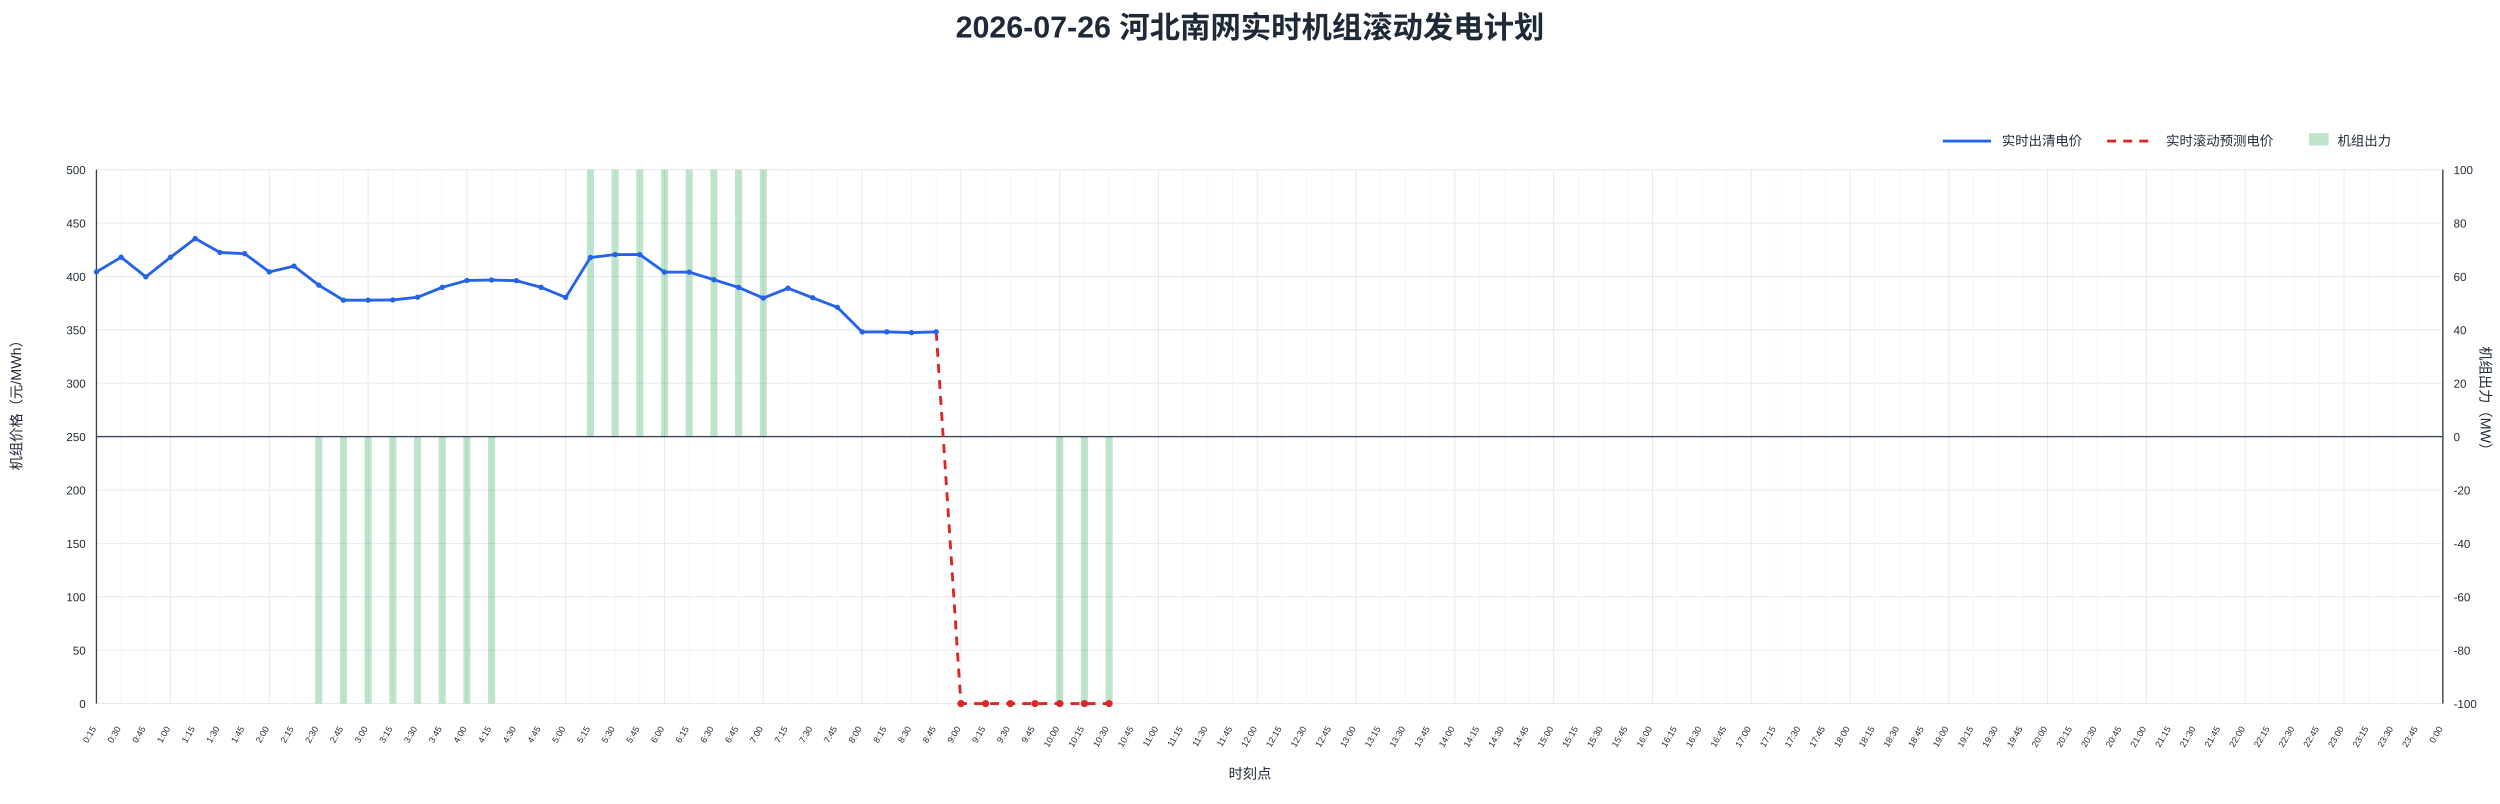
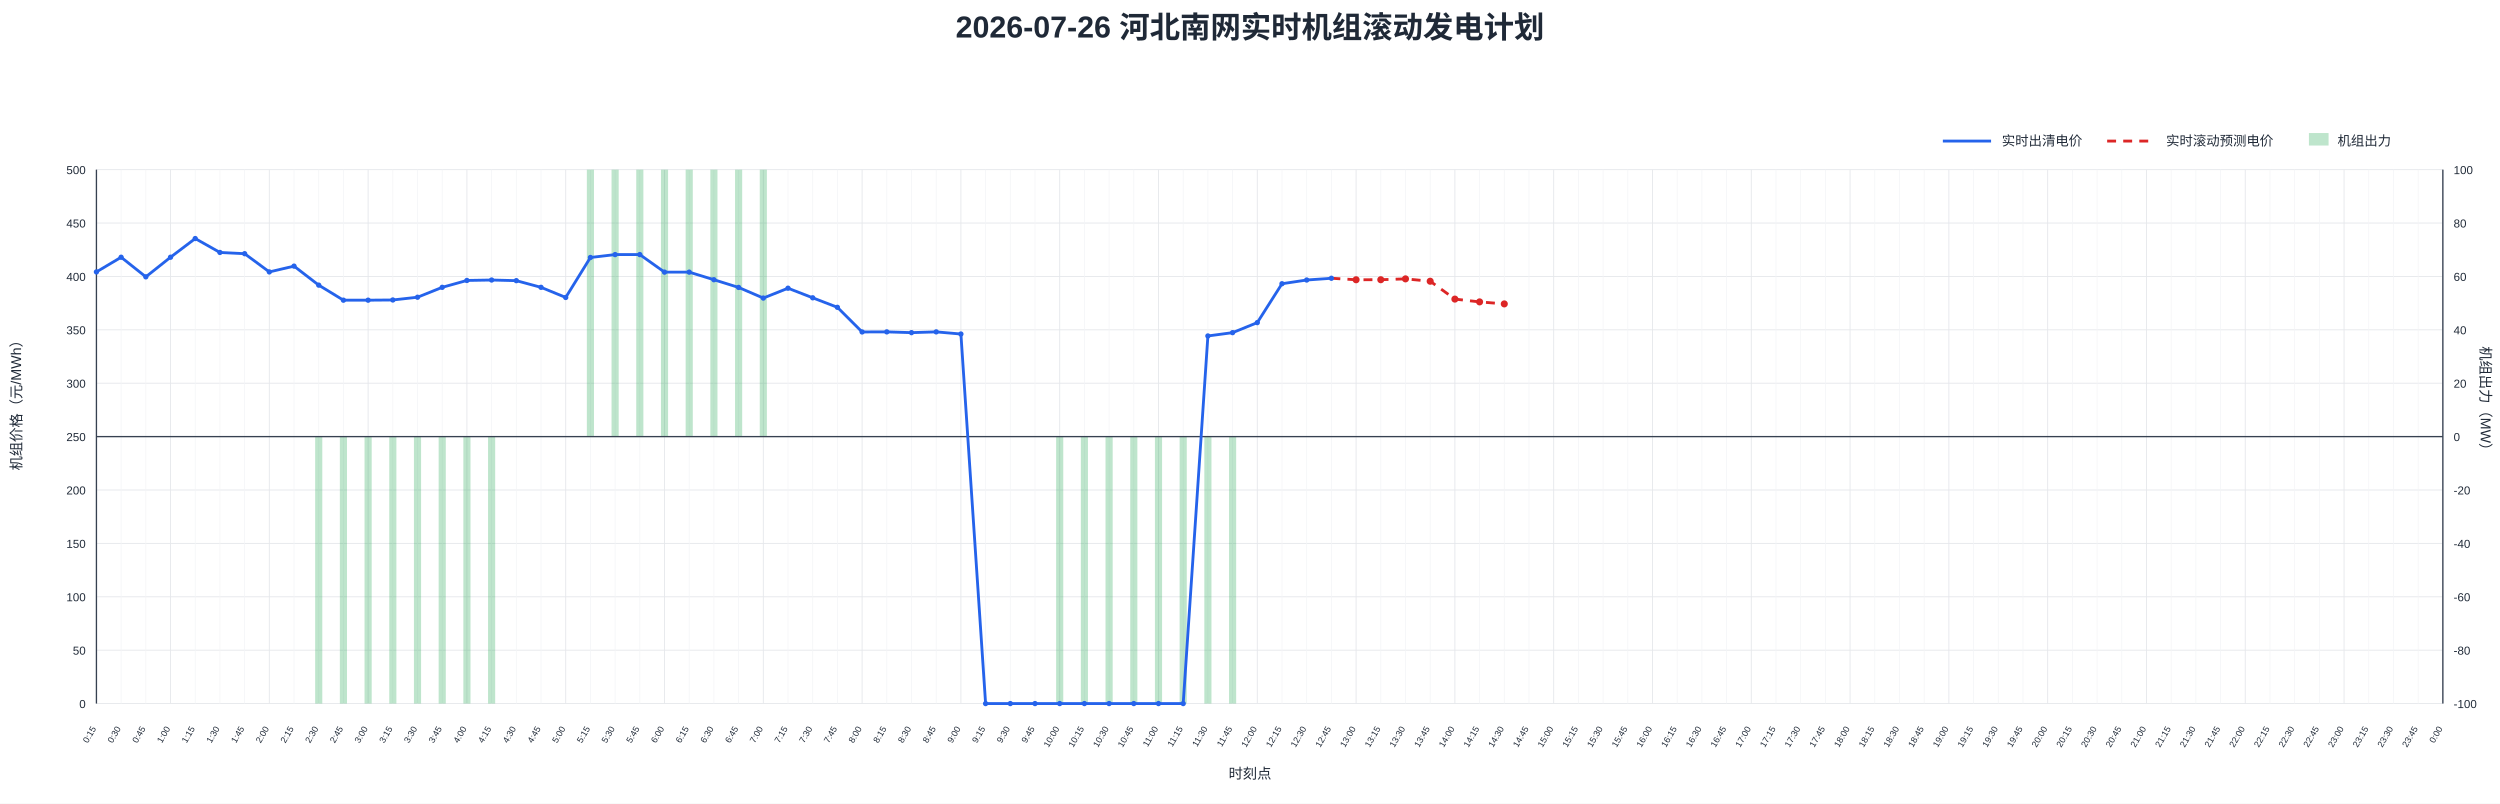
<svg xmlns="http://www.w3.org/2000/svg" width="2800" height="900" viewBox="0 0 2800 900" data-plot-left="108" data-plot-right="2736" data-plot-top="190" data-plot-bottom="788">
  <style>
text{font-family:'Microsoft YaHei','SimHei',Arial,sans-serif;fill:#1f2937}
.axis{stroke:#374151;stroke-width:1.5}
.grid{stroke:#e5e7eb;stroke-width:1}
.minor{stroke:#f3f4f6;stroke-width:0.8}
.actual{fill:none;stroke:#2563eb;stroke-width:3.2}
.forecast{fill:none;stroke:#dc2626;stroke-width:3.2;stroke-dasharray:10 8}
.bar{fill:#16a34a;fill-opacity:0.28}
.hover-zone{fill:#ffffff;fill-opacity:0;cursor:crosshair}
.hover-line{stroke:#111827;stroke-width:1.4;stroke-dasharray:6 5;opacity:0}
.tooltip{opacity:0;pointer-events:none}
.tooltip-bg{fill:#111827;fill-opacity:.72;stroke:#ffffff;stroke-width:1.2}
.tooltip text{fill:#ffffff;font-size:15px}
</style>
  <rect width="100%" height="100%" fill="#ffffff" />
  <text x="1400.0" y="42" text-anchor="middle" font-size="34" font-weight="700">2026-07-26 河北南网实时机组滚动发电计划</text>
  <text x="2748" y="793.00" text-anchor="start" font-size="13" fill="#166534">-100</text>
  <text x="2748" y="733.20" text-anchor="start" font-size="13" fill="#166534">-80</text>
  <text x="2748" y="673.40" text-anchor="start" font-size="13" fill="#166534">-60</text>
  <text x="2748" y="613.60" text-anchor="start" font-size="13" fill="#166534">-40</text>
  <text x="2748" y="553.80" text-anchor="start" font-size="13" fill="#166534">-20</text>
  <text x="2748" y="494.00" text-anchor="start" font-size="13" fill="#166534">0</text>
  <text x="2748" y="434.20" text-anchor="start" font-size="13" fill="#166534">20</text>
  <text x="2748" y="374.40" text-anchor="start" font-size="13" fill="#166534">40</text>
  <text x="2748" y="314.60" text-anchor="start" font-size="13" fill="#166534">60</text>
  <text x="2748" y="254.80" text-anchor="start" font-size="13" fill="#166534">80</text>
  <text x="2748" y="195.00" text-anchor="start" font-size="13" fill="#166534">100</text>
  <line class="grid" x1="108" y1="788.00" x2="2736" y2="788.00" />
  <text x="96" y="793.00" text-anchor="end" font-size="13">0</text>
  <line class="grid" x1="108" y1="728.20" x2="2736" y2="728.20" />
  <text x="96" y="733.20" text-anchor="end" font-size="13">50</text>
  <line class="grid" x1="108" y1="668.40" x2="2736" y2="668.40" />
  <text x="96" y="673.40" text-anchor="end" font-size="13">100</text>
  <line class="grid" x1="108" y1="608.60" x2="2736" y2="608.60" />
  <text x="96" y="613.60" text-anchor="end" font-size="13">150</text>
  <line class="grid" x1="108" y1="548.80" x2="2736" y2="548.80" />
  <text x="96" y="553.80" text-anchor="end" font-size="13">200</text>
  <line class="grid" x1="108" y1="489.00" x2="2736" y2="489.00" />
  <text x="96" y="494.00" text-anchor="end" font-size="13">250</text>
  <line class="grid" x1="108" y1="429.20" x2="2736" y2="429.20" />
  <text x="96" y="434.20" text-anchor="end" font-size="13">300</text>
  <line class="grid" x1="108" y1="369.40" x2="2736" y2="369.40" />
  <text x="96" y="374.40" text-anchor="end" font-size="13">350</text>
  <line class="grid" x1="108" y1="309.60" x2="2736" y2="309.60" />
  <text x="96" y="314.60" text-anchor="end" font-size="13">400</text>
  <line class="grid" x1="108" y1="249.80" x2="2736" y2="249.80" />
  <text x="96" y="254.80" text-anchor="end" font-size="13">450</text>
  <line class="grid" x1="108" y1="190.00" x2="2736" y2="190.00" />
  <text x="96" y="195.00" text-anchor="end" font-size="13">500</text>
  <line class="grid minor" x1="108.00" y1="190" x2="108.00" y2="788" />
  <text x="108.00" y="816" text-anchor="end" font-size="10" transform="rotate(-60 108.00 816)">0:15</text>
  <line class="grid minor" x1="135.66" y1="190" x2="135.66" y2="788" />
  <text x="135.66" y="816" text-anchor="end" font-size="10" transform="rotate(-60 135.66 816)">0:30</text>
  <line class="grid minor" x1="163.33" y1="190" x2="163.33" y2="788" />
  <text x="163.33" y="816" text-anchor="end" font-size="10" transform="rotate(-60 163.33 816)">0:45</text>
  <line class="grid" x1="190.99" y1="190" x2="190.99" y2="788" />
  <text x="190.99" y="816" text-anchor="end" font-size="10" transform="rotate(-60 190.99 816)">1:00</text>
  <line class="grid minor" x1="218.65" y1="190" x2="218.65" y2="788" />
  <text x="218.65" y="816" text-anchor="end" font-size="10" transform="rotate(-60 218.65 816)">1:15</text>
  <line class="grid minor" x1="246.32" y1="190" x2="246.32" y2="788" />
  <text x="246.32" y="816" text-anchor="end" font-size="10" transform="rotate(-60 246.32 816)">1:30</text>
  <line class="grid minor" x1="273.98" y1="190" x2="273.98" y2="788" />
  <text x="273.98" y="816" text-anchor="end" font-size="10" transform="rotate(-60 273.98 816)">1:45</text>
  <line class="grid" x1="301.64" y1="190" x2="301.64" y2="788" />
  <text x="301.64" y="816" text-anchor="end" font-size="10" transform="rotate(-60 301.64 816)">2:00</text>
  <line class="grid minor" x1="329.31" y1="190" x2="329.31" y2="788" />
  <text x="329.31" y="816" text-anchor="end" font-size="10" transform="rotate(-60 329.31 816)">2:15</text>
  <line class="grid minor" x1="356.97" y1="190" x2="356.97" y2="788" />
  <text x="356.97" y="816" text-anchor="end" font-size="10" transform="rotate(-60 356.97 816)">2:30</text>
  <line class="grid minor" x1="384.63" y1="190" x2="384.63" y2="788" />
  <text x="384.63" y="816" text-anchor="end" font-size="10" transform="rotate(-60 384.63 816)">2:45</text>
  <line class="grid" x1="412.29" y1="190" x2="412.29" y2="788" />
  <text x="412.29" y="816" text-anchor="end" font-size="10" transform="rotate(-60 412.29 816)">3:00</text>
  <line class="grid minor" x1="439.96" y1="190" x2="439.96" y2="788" />
  <text x="439.96" y="816" text-anchor="end" font-size="10" transform="rotate(-60 439.96 816)">3:15</text>
  <line class="grid minor" x1="467.62" y1="190" x2="467.62" y2="788" />
  <text x="467.62" y="816" text-anchor="end" font-size="10" transform="rotate(-60 467.62 816)">3:30</text>
  <line class="grid minor" x1="495.28" y1="190" x2="495.28" y2="788" />
  <text x="495.28" y="816" text-anchor="end" font-size="10" transform="rotate(-60 495.28 816)">3:45</text>
  <line class="grid" x1="522.95" y1="190" x2="522.95" y2="788" />
  <text x="522.95" y="816" text-anchor="end" font-size="10" transform="rotate(-60 522.95 816)">4:00</text>
  <line class="grid minor" x1="550.61" y1="190" x2="550.61" y2="788" />
  <text x="550.61" y="816" text-anchor="end" font-size="10" transform="rotate(-60 550.61 816)">4:15</text>
  <line class="grid minor" x1="578.27" y1="190" x2="578.27" y2="788" />
  <text x="578.27" y="816" text-anchor="end" font-size="10" transform="rotate(-60 578.27 816)">4:30</text>
  <line class="grid minor" x1="605.94" y1="190" x2="605.94" y2="788" />
  <text x="605.94" y="816" text-anchor="end" font-size="10" transform="rotate(-60 605.94 816)">4:45</text>
  <line class="grid" x1="633.60" y1="190" x2="633.60" y2="788" />
  <text x="633.60" y="816" text-anchor="end" font-size="10" transform="rotate(-60 633.60 816)">5:00</text>
  <line class="grid minor" x1="661.26" y1="190" x2="661.26" y2="788" />
  <text x="661.26" y="816" text-anchor="end" font-size="10" transform="rotate(-60 661.26 816)">5:15</text>
  <line class="grid minor" x1="688.93" y1="190" x2="688.93" y2="788" />
  <text x="688.93" y="816" text-anchor="end" font-size="10" transform="rotate(-60 688.93 816)">5:30</text>
  <line class="grid minor" x1="716.59" y1="190" x2="716.59" y2="788" />
  <text x="716.59" y="816" text-anchor="end" font-size="10" transform="rotate(-60 716.59 816)">5:45</text>
  <line class="grid" x1="744.25" y1="190" x2="744.25" y2="788" />
  <text x="744.25" y="816" text-anchor="end" font-size="10" transform="rotate(-60 744.25 816)">6:00</text>
  <line class="grid minor" x1="771.92" y1="190" x2="771.92" y2="788" />
  <text x="771.92" y="816" text-anchor="end" font-size="10" transform="rotate(-60 771.92 816)">6:15</text>
  <line class="grid minor" x1="799.58" y1="190" x2="799.58" y2="788" />
  <text x="799.58" y="816" text-anchor="end" font-size="10" transform="rotate(-60 799.58 816)">6:30</text>
  <line class="grid minor" x1="827.24" y1="190" x2="827.24" y2="788" />
  <text x="827.24" y="816" text-anchor="end" font-size="10" transform="rotate(-60 827.24 816)">6:45</text>
  <line class="grid" x1="854.91" y1="190" x2="854.91" y2="788" />
  <text x="854.91" y="816" text-anchor="end" font-size="10" transform="rotate(-60 854.91 816)">7:00</text>
  <line class="grid minor" x1="882.57" y1="190" x2="882.57" y2="788" />
  <text x="882.57" y="816" text-anchor="end" font-size="10" transform="rotate(-60 882.57 816)">7:15</text>
  <line class="grid minor" x1="910.23" y1="190" x2="910.23" y2="788" />
  <text x="910.23" y="816" text-anchor="end" font-size="10" transform="rotate(-60 910.23 816)">7:30</text>
  <line class="grid minor" x1="937.89" y1="190" x2="937.89" y2="788" />
  <text x="937.89" y="816" text-anchor="end" font-size="10" transform="rotate(-60 937.89 816)">7:45</text>
  <line class="grid" x1="965.56" y1="190" x2="965.56" y2="788" />
  <text x="965.56" y="816" text-anchor="end" font-size="10" transform="rotate(-60 965.56 816)">8:00</text>
  <line class="grid minor" x1="993.22" y1="190" x2="993.22" y2="788" />
  <text x="993.22" y="816" text-anchor="end" font-size="10" transform="rotate(-60 993.22 816)">8:15</text>
  <line class="grid minor" x1="1020.88" y1="190" x2="1020.88" y2="788" />
  <text x="1020.88" y="816" text-anchor="end" font-size="10" transform="rotate(-60 1020.88 816)">8:30</text>
  <line class="grid minor" x1="1048.55" y1="190" x2="1048.55" y2="788" />
  <text x="1048.55" y="816" text-anchor="end" font-size="10" transform="rotate(-60 1048.55 816)">8:45</text>
  <line class="grid" x1="1076.21" y1="190" x2="1076.21" y2="788" />
  <text x="1076.21" y="816" text-anchor="end" font-size="10" transform="rotate(-60 1076.21 816)">9:00</text>
  <line class="grid minor" x1="1103.87" y1="190" x2="1103.87" y2="788" />
  <text x="1103.87" y="816" text-anchor="end" font-size="10" transform="rotate(-60 1103.87 816)">9:15</text>
  <line class="grid minor" x1="1131.54" y1="190" x2="1131.54" y2="788" />
  <text x="1131.54" y="816" text-anchor="end" font-size="10" transform="rotate(-60 1131.54 816)">9:30</text>
  <line class="grid minor" x1="1159.20" y1="190" x2="1159.20" y2="788" />
  <text x="1159.20" y="816" text-anchor="end" font-size="10" transform="rotate(-60 1159.20 816)">9:45</text>
  <line class="grid" x1="1186.86" y1="190" x2="1186.86" y2="788" />
  <text x="1186.86" y="816" text-anchor="end" font-size="10" transform="rotate(-60 1186.86 816)">10:00</text>
  <line class="grid minor" x1="1214.53" y1="190" x2="1214.53" y2="788" />
  <text x="1214.53" y="816" text-anchor="end" font-size="10" transform="rotate(-60 1214.53 816)">10:15</text>
  <line class="grid minor" x1="1242.19" y1="190" x2="1242.19" y2="788" />
  <text x="1242.19" y="816" text-anchor="end" font-size="10" transform="rotate(-60 1242.19 816)">10:30</text>
  <line class="grid minor" x1="1269.85" y1="190" x2="1269.85" y2="788" />
  <text x="1269.85" y="816" text-anchor="end" font-size="10" transform="rotate(-60 1269.85 816)">10:45</text>
  <line class="grid" x1="1297.52" y1="190" x2="1297.52" y2="788" />
  <text x="1297.52" y="816" text-anchor="end" font-size="10" transform="rotate(-60 1297.52 816)">11:00</text>
  <line class="grid minor" x1="1325.18" y1="190" x2="1325.18" y2="788" />
  <text x="1325.18" y="816" text-anchor="end" font-size="10" transform="rotate(-60 1325.18 816)">11:15</text>
  <line class="grid minor" x1="1352.84" y1="190" x2="1352.84" y2="788" />
  <text x="1352.84" y="816" text-anchor="end" font-size="10" transform="rotate(-60 1352.84 816)">11:30</text>
  <line class="grid minor" x1="1380.51" y1="190" x2="1380.51" y2="788" />
  <text x="1380.51" y="816" text-anchor="end" font-size="10" transform="rotate(-60 1380.51 816)">11:45</text>
  <line class="grid" x1="1408.17" y1="190" x2="1408.17" y2="788" />
  <text x="1408.17" y="816" text-anchor="end" font-size="10" transform="rotate(-60 1408.17 816)">12:00</text>
  <line class="grid minor" x1="1435.83" y1="190" x2="1435.83" y2="788" />
  <text x="1435.83" y="816" text-anchor="end" font-size="10" transform="rotate(-60 1435.83 816)">12:15</text>
  <line class="grid minor" x1="1463.49" y1="190" x2="1463.49" y2="788" />
  <text x="1463.49" y="816" text-anchor="end" font-size="10" transform="rotate(-60 1463.49 816)">12:30</text>
  <line class="grid minor" x1="1491.16" y1="190" x2="1491.16" y2="788" />
  <text x="1491.16" y="816" text-anchor="end" font-size="10" transform="rotate(-60 1491.16 816)">12:45</text>
  <line class="grid" x1="1518.82" y1="190" x2="1518.82" y2="788" />
  <text x="1518.82" y="816" text-anchor="end" font-size="10" transform="rotate(-60 1518.82 816)">13:00</text>
  <line class="grid minor" x1="1546.48" y1="190" x2="1546.48" y2="788" />
  <text x="1546.48" y="816" text-anchor="end" font-size="10" transform="rotate(-60 1546.48 816)">13:15</text>
  <line class="grid minor" x1="1574.15" y1="190" x2="1574.15" y2="788" />
  <text x="1574.15" y="816" text-anchor="end" font-size="10" transform="rotate(-60 1574.15 816)">13:30</text>
  <line class="grid minor" x1="1601.81" y1="190" x2="1601.81" y2="788" />
  <text x="1601.81" y="816" text-anchor="end" font-size="10" transform="rotate(-60 1601.81 816)">13:45</text>
  <line class="grid" x1="1629.47" y1="190" x2="1629.47" y2="788" />
  <text x="1629.47" y="816" text-anchor="end" font-size="10" transform="rotate(-60 1629.47 816)">14:00</text>
  <line class="grid minor" x1="1657.14" y1="190" x2="1657.14" y2="788" />
  <text x="1657.14" y="816" text-anchor="end" font-size="10" transform="rotate(-60 1657.14 816)">14:15</text>
  <line class="grid minor" x1="1684.80" y1="190" x2="1684.80" y2="788" />
  <text x="1684.80" y="816" text-anchor="end" font-size="10" transform="rotate(-60 1684.80 816)">14:30</text>
  <line class="grid minor" x1="1712.46" y1="190" x2="1712.46" y2="788" />
  <text x="1712.46" y="816" text-anchor="end" font-size="10" transform="rotate(-60 1712.46 816)">14:45</text>
  <line class="grid" x1="1740.13" y1="190" x2="1740.13" y2="788" />
  <text x="1740.13" y="816" text-anchor="end" font-size="10" transform="rotate(-60 1740.13 816)">15:00</text>
  <line class="grid minor" x1="1767.79" y1="190" x2="1767.79" y2="788" />
  <text x="1767.79" y="816" text-anchor="end" font-size="10" transform="rotate(-60 1767.79 816)">15:15</text>
  <line class="grid minor" x1="1795.45" y1="190" x2="1795.45" y2="788" />
  <text x="1795.45" y="816" text-anchor="end" font-size="10" transform="rotate(-60 1795.45 816)">15:30</text>
  <line class="grid minor" x1="1823.12" y1="190" x2="1823.12" y2="788" />
  <text x="1823.12" y="816" text-anchor="end" font-size="10" transform="rotate(-60 1823.12 816)">15:45</text>
  <line class="grid" x1="1850.78" y1="190" x2="1850.78" y2="788" />
  <text x="1850.78" y="816" text-anchor="end" font-size="10" transform="rotate(-60 1850.78 816)">16:00</text>
  <line class="grid minor" x1="1878.44" y1="190" x2="1878.44" y2="788" />
  <text x="1878.44" y="816" text-anchor="end" font-size="10" transform="rotate(-60 1878.44 816)">16:15</text>
  <line class="grid minor" x1="1906.11" y1="190" x2="1906.11" y2="788" />
  <text x="1906.11" y="816" text-anchor="end" font-size="10" transform="rotate(-60 1906.11 816)">16:30</text>
  <line class="grid minor" x1="1933.77" y1="190" x2="1933.77" y2="788" />
  <text x="1933.77" y="816" text-anchor="end" font-size="10" transform="rotate(-60 1933.77 816)">16:45</text>
  <line class="grid" x1="1961.43" y1="190" x2="1961.43" y2="788" />
  <text x="1961.43" y="816" text-anchor="end" font-size="10" transform="rotate(-60 1961.43 816)">17:00</text>
  <line class="grid minor" x1="1989.09" y1="190" x2="1989.09" y2="788" />
  <text x="1989.09" y="816" text-anchor="end" font-size="10" transform="rotate(-60 1989.09 816)">17:15</text>
  <line class="grid minor" x1="2016.76" y1="190" x2="2016.76" y2="788" />
  <text x="2016.76" y="816" text-anchor="end" font-size="10" transform="rotate(-60 2016.76 816)">17:30</text>
  <line class="grid minor" x1="2044.42" y1="190" x2="2044.42" y2="788" />
  <text x="2044.42" y="816" text-anchor="end" font-size="10" transform="rotate(-60 2044.42 816)">17:45</text>
  <line class="grid" x1="2072.08" y1="190" x2="2072.08" y2="788" />
  <text x="2072.08" y="816" text-anchor="end" font-size="10" transform="rotate(-60 2072.08 816)">18:00</text>
  <line class="grid minor" x1="2099.75" y1="190" x2="2099.75" y2="788" />
  <text x="2099.75" y="816" text-anchor="end" font-size="10" transform="rotate(-60 2099.75 816)">18:15</text>
  <line class="grid minor" x1="2127.41" y1="190" x2="2127.41" y2="788" />
  <text x="2127.41" y="816" text-anchor="end" font-size="10" transform="rotate(-60 2127.41 816)">18:30</text>
  <line class="grid minor" x1="2155.07" y1="190" x2="2155.07" y2="788" />
  <text x="2155.07" y="816" text-anchor="end" font-size="10" transform="rotate(-60 2155.07 816)">18:45</text>
  <line class="grid" x1="2182.74" y1="190" x2="2182.74" y2="788" />
  <text x="2182.74" y="816" text-anchor="end" font-size="10" transform="rotate(-60 2182.74 816)">19:00</text>
  <line class="grid minor" x1="2210.40" y1="190" x2="2210.40" y2="788" />
  <text x="2210.40" y="816" text-anchor="end" font-size="10" transform="rotate(-60 2210.40 816)">19:15</text>
  <line class="grid minor" x1="2238.06" y1="190" x2="2238.06" y2="788" />
  <text x="2238.06" y="816" text-anchor="end" font-size="10" transform="rotate(-60 2238.06 816)">19:30</text>
  <line class="grid minor" x1="2265.73" y1="190" x2="2265.73" y2="788" />
  <text x="2265.73" y="816" text-anchor="end" font-size="10" transform="rotate(-60 2265.73 816)">19:45</text>
  <line class="grid" x1="2293.39" y1="190" x2="2293.39" y2="788" />
  <text x="2293.39" y="816" text-anchor="end" font-size="10" transform="rotate(-60 2293.39 816)">20:00</text>
  <line class="grid minor" x1="2321.05" y1="190" x2="2321.05" y2="788" />
  <text x="2321.05" y="816" text-anchor="end" font-size="10" transform="rotate(-60 2321.05 816)">20:15</text>
  <line class="grid minor" x1="2348.72" y1="190" x2="2348.72" y2="788" />
  <text x="2348.72" y="816" text-anchor="end" font-size="10" transform="rotate(-60 2348.72 816)">20:30</text>
  <line class="grid minor" x1="2376.38" y1="190" x2="2376.38" y2="788" />
  <text x="2376.38" y="816" text-anchor="end" font-size="10" transform="rotate(-60 2376.38 816)">20:45</text>
  <line class="grid" x1="2404.04" y1="190" x2="2404.04" y2="788" />
  <text x="2404.04" y="816" text-anchor="end" font-size="10" transform="rotate(-60 2404.04 816)">21:00</text>
  <line class="grid minor" x1="2431.71" y1="190" x2="2431.71" y2="788" />
  <text x="2431.71" y="816" text-anchor="end" font-size="10" transform="rotate(-60 2431.71 816)">21:15</text>
  <line class="grid minor" x1="2459.37" y1="190" x2="2459.37" y2="788" />
  <text x="2459.37" y="816" text-anchor="end" font-size="10" transform="rotate(-60 2459.37 816)">21:30</text>
  <line class="grid minor" x1="2487.03" y1="190" x2="2487.03" y2="788" />
  <text x="2487.03" y="816" text-anchor="end" font-size="10" transform="rotate(-60 2487.03 816)">21:45</text>
  <line class="grid" x1="2514.69" y1="190" x2="2514.69" y2="788" />
  <text x="2514.69" y="816" text-anchor="end" font-size="10" transform="rotate(-60 2514.69 816)">22:00</text>
  <line class="grid minor" x1="2542.36" y1="190" x2="2542.36" y2="788" />
  <text x="2542.36" y="816" text-anchor="end" font-size="10" transform="rotate(-60 2542.36 816)">22:15</text>
  <line class="grid minor" x1="2570.02" y1="190" x2="2570.02" y2="788" />
  <text x="2570.02" y="816" text-anchor="end" font-size="10" transform="rotate(-60 2570.02 816)">22:30</text>
  <line class="grid minor" x1="2597.68" y1="190" x2="2597.68" y2="788" />
  <text x="2597.68" y="816" text-anchor="end" font-size="10" transform="rotate(-60 2597.68 816)">22:45</text>
  <line class="grid" x1="2625.35" y1="190" x2="2625.35" y2="788" />
  <text x="2625.35" y="816" text-anchor="end" font-size="10" transform="rotate(-60 2625.35 816)">23:00</text>
  <line class="grid minor" x1="2653.01" y1="190" x2="2653.01" y2="788" />
  <text x="2653.01" y="816" text-anchor="end" font-size="10" transform="rotate(-60 2653.01 816)">23:15</text>
  <line class="grid minor" x1="2680.67" y1="190" x2="2680.67" y2="788" />
  <text x="2680.67" y="816" text-anchor="end" font-size="10" transform="rotate(-60 2680.67 816)">23:30</text>
  <line class="grid minor" x1="2708.34" y1="190" x2="2708.34" y2="788" />
  <text x="2708.34" y="816" text-anchor="end" font-size="10" transform="rotate(-60 2708.34 816)">23:45</text>
  <line class="grid" x1="2736.00" y1="190" x2="2736.00" y2="788" />
  <text x="2736.00" y="816" text-anchor="end" font-size="10" transform="rotate(-60 2736.00 816)">0:00</text>
  <rect class="bar" x="104.00" y="489.00" width="8" height="0.00" />
  <rect class="bar" x="131.66" y="489.00" width="8" height="0.00" />
  <rect class="bar" x="159.33" y="489.00" width="8" height="0.00" />
  <rect class="bar" x="186.99" y="489.00" width="8" height="0.00" />
  <rect class="bar" x="214.65" y="489.00" width="8" height="0.00" />
  <rect class="bar" x="242.32" y="489.00" width="8" height="0.00" />
  <rect class="bar" x="269.98" y="489.00" width="8" height="0.00" />
  <rect class="bar" x="297.64" y="489.00" width="8" height="0.00" />
  <rect class="bar" x="325.31" y="489.00" width="8" height="0.00" />
  <rect class="bar" x="352.97" y="489.00" width="8" height="299.00" />
  <rect class="bar" x="380.63" y="489.00" width="8" height="299.00" />
  <rect class="bar" x="408.29" y="489.00" width="8" height="299.00" />
  <rect class="bar" x="435.96" y="489.00" width="8" height="299.00" />
  <rect class="bar" x="463.62" y="489.00" width="8" height="299.00" />
  <rect class="bar" x="491.28" y="489.00" width="8" height="299.00" />
  <rect class="bar" x="518.95" y="489.00" width="8" height="299.00" />
  <rect class="bar" x="546.61" y="489.00" width="8" height="299.00" />
  <rect class="bar" x="574.27" y="489.00" width="8" height="0.00" />
  <rect class="bar" x="601.94" y="489.00" width="8" height="0.00" />
  <rect class="bar" x="629.60" y="489.00" width="8" height="0.00" />
  <rect class="bar" x="657.26" y="190.00" width="8" height="299.00" />
  <rect class="bar" x="684.93" y="190.00" width="8" height="299.00" />
  <rect class="bar" x="712.59" y="190.00" width="8" height="299.00" />
  <rect class="bar" x="740.25" y="190.00" width="8" height="299.00" />
  <rect class="bar" x="767.92" y="190.00" width="8" height="299.00" />
  <rect class="bar" x="795.58" y="190.00" width="8" height="299.00" />
  <rect class="bar" x="823.24" y="190.00" width="8" height="299.00" />
  <rect class="bar" x="850.91" y="190.00" width="8" height="299.00" />
  <rect class="bar" x="878.57" y="489.00" width="8" height="0.00" />
  <rect class="bar" x="906.23" y="489.00" width="8" height="0.00" />
  <rect class="bar" x="933.89" y="489.00" width="8" height="0.00" />
  <rect class="bar" x="961.56" y="489.00" width="8" height="0.00" />
  <rect class="bar" x="989.22" y="489.00" width="8" height="0.00" />
  <rect class="bar" x="1016.88" y="489.00" width="8" height="0.00" />
  <rect class="bar" x="1044.55" y="489.00" width="8" height="0.00" />
  <rect class="bar" x="1072.21" y="489.00" width="8" height="0.00" />
  <rect class="bar" x="1099.87" y="489.00" width="8" height="0.00" />
  <rect class="bar" x="1127.54" y="489.00" width="8" height="0.00" />
  <rect class="bar" x="1155.20" y="489.00" width="8" height="0.00" />
  <rect class="bar" x="1182.86" y="489.00" width="8" height="299.00" />
  <rect class="bar" x="1210.53" y="489.00" width="8" height="299.00" />
  <rect class="bar" x="1238.19" y="489.00" width="8" height="299.00" />
+   <rect class="bar" x="1265.85" y="489.00" width="8" height="299.00" />
+   <rect class="bar" x="1293.52" y="489.00" width="8" height="299.00" />
+   <rect class="bar" x="1321.18" y="489.00" width="8" height="299.00" />
+   <rect class="bar" x="1348.84" y="489.00" width="8" height="299.00" />
+   <rect class="bar" x="1376.51" y="489.00" width="8" height="299.00" />
+   <rect class="bar" x="1404.17" y="489.00" width="8" height="0.00" />
+   <rect class="bar" x="1431.83" y="489.00" width="8" height="0.00" />
+   <rect class="bar" x="1459.49" y="489.00" width="8" height="0.00" />
+   <rect class="bar" x="1487.16" y="489.00" width="8" height="0.00" />
+   <rect class="bar" x="1514.82" y="489.00" width="8" height="0.00" />
+   <rect class="bar" x="1542.48" y="489.00" width="8" height="0.00" />
+   <rect class="bar" x="1570.15" y="489.00" width="8" height="0.00" />
+   <rect class="bar" x="1597.81" y="489.00" width="8" height="0.00" />
+   <rect class="bar" x="1625.47" y="489.00" width="8" height="0.00" />
+   <rect class="bar" x="1653.14" y="489.00" width="8" height="0.00" />
+   <rect class="bar" x="1680.80" y="489.00" width="8" height="0.00" />
  <line class="axis" x1="108" y1="489.00" x2="2736" y2="489.00" />
  <line class="axis" x1="108" y1="190" x2="108" y2="788" />
  <line class="axis" x1="2736" y1="190" x2="2736" y2="788" />
  <text x="1400.0" y="872" text-anchor="middle" font-size="16">时刻点</text>
  <text x="24" y="450.0" text-anchor="middle" font-size="16" transform="rotate(-90 24 450.0)">机组价格（元/MWh）</text>
  <text x="2778" y="450.0" text-anchor="middle" font-size="16" fill="#166534" transform="rotate(90 2778 450.0)">机组出力（MW）</text>
-   <polyline class="actual" points="108.00,304.55 135.66,288.10 163.33,310.07 190.99,288.10 218.65,267.17 246.32,282.75 273.98,284.13 301.64,304.55 329.31,298.07 356.97,319.35 384.63,336.21 412.29,336.21 439.96,335.97 467.62,332.90 495.28,321.81 522.95,314.11 550.61,313.62 578.27,314.34 605.94,321.81 633.60,333.16 661.26,288.39 688.93,285.14 716.59,285.14 744.25,304.79 771.92,304.79 799.58,313.28 827.24,321.92 854.91,333.84 882.57,322.79 910.23,333.54 937.89,344.20 965.56,371.79 993.22,371.70 1020.88,372.56 1048.55,371.70" />
-   <polyline class="forecast" points="1048.55,371.70 1076.21,788.00 1103.87,788.00 1131.54,788.00 1159.20,788.00 1186.86,788.00 1214.53,788.00 1242.19,788.00" />
+   <polyline class="actual" points="108.00,304.55 135.66,288.10 163.33,310.07 190.99,288.10 218.65,267.17 246.32,282.75 273.98,284.13 301.64,304.55 329.31,298.07 356.97,319.35 384.63,336.21 412.29,336.21 439.96,335.97 467.62,332.90 495.28,321.81 522.95,314.11 550.61,313.62 578.27,314.34 605.94,321.81 633.60,333.16 661.26,288.39 688.93,285.14 716.59,285.14 744.25,304.79 771.92,304.79 799.58,313.28 827.24,321.92 854.91,333.84 882.57,322.79 910.23,333.54 937.89,344.20 965.56,371.79 993.22,371.70 1020.88,372.56 1048.55,371.70 1076.21,374.10 1103.87,788.00 1131.54,788.00 1159.20,788.00 1186.86,788.00 1214.53,788.00 1242.19,788.00 1269.85,788.00 1297.52,788.00 1325.18,788.00 1352.84,376.27 1380.51,372.56 1408.17,361.32 1435.83,317.77 1463.49,313.62 1491.16,311.65" />
+   <polyline class="forecast" points="1491.16,311.65 1518.82,313.32 1546.48,313.28 1574.15,312.33 1601.81,314.98 1629.47,334.99 1657.14,338.11 1684.80,340.37" />
  <circle cx="108.00" cy="304.55" r="3" fill="#2563eb" />
  <circle cx="135.66" cy="288.10" r="3" fill="#2563eb" />
  <circle cx="163.33" cy="310.07" r="3" fill="#2563eb" />
  <circle cx="190.99" cy="288.10" r="3" fill="#2563eb" />
  <circle cx="218.65" cy="267.17" r="3" fill="#2563eb" />
  <circle cx="246.32" cy="282.75" r="3" fill="#2563eb" />
  <circle cx="273.98" cy="284.13" r="3" fill="#2563eb" />
  <circle cx="301.64" cy="304.55" r="3" fill="#2563eb" />
  <circle cx="329.31" cy="298.07" r="3" fill="#2563eb" />
  <circle cx="356.97" cy="319.35" r="3" fill="#2563eb" />
  <circle cx="384.63" cy="336.21" r="3" fill="#2563eb" />
  <circle cx="412.29" cy="336.21" r="3" fill="#2563eb" />
  <circle cx="439.96" cy="335.97" r="3" fill="#2563eb" />
  <circle cx="467.62" cy="332.90" r="3" fill="#2563eb" />
  <circle cx="495.28" cy="321.81" r="3" fill="#2563eb" />
  <circle cx="522.95" cy="314.11" r="3" fill="#2563eb" />
  <circle cx="550.61" cy="313.62" r="3" fill="#2563eb" />
  <circle cx="578.27" cy="314.34" r="3" fill="#2563eb" />
  <circle cx="605.94" cy="321.81" r="3" fill="#2563eb" />
  <circle cx="633.60" cy="333.16" r="3" fill="#2563eb" />
  <circle cx="661.26" cy="288.39" r="3" fill="#2563eb" />
  <circle cx="688.93" cy="285.14" r="3" fill="#2563eb" />
  <circle cx="716.59" cy="285.14" r="3" fill="#2563eb" />
  <circle cx="744.25" cy="304.79" r="3" fill="#2563eb" />
  <circle cx="771.92" cy="304.79" r="3" fill="#2563eb" />
  <circle cx="799.58" cy="313.28" r="3" fill="#2563eb" />
  <circle cx="827.24" cy="321.92" r="3" fill="#2563eb" />
  <circle cx="854.91" cy="333.84" r="3" fill="#2563eb" />
  <circle cx="882.57" cy="322.79" r="3" fill="#2563eb" />
  <circle cx="910.23" cy="333.54" r="3" fill="#2563eb" />
  <circle cx="937.89" cy="344.20" r="3" fill="#2563eb" />
  <circle cx="965.56" cy="371.79" r="3" fill="#2563eb" />
  <circle cx="993.22" cy="371.70" r="3" fill="#2563eb" />
  <circle cx="1020.88" cy="372.56" r="3" fill="#2563eb" />
  <circle cx="1048.55" cy="371.70" r="3" fill="#2563eb" />
-   <circle cx="1076.21" cy="788.00" r="4" fill="#dc2626" />
-   <circle cx="1103.87" cy="788.00" r="4" fill="#dc2626" />
-   <circle cx="1131.54" cy="788.00" r="4" fill="#dc2626" />
-   <circle cx="1159.20" cy="788.00" r="4" fill="#dc2626" />
-   <circle cx="1186.86" cy="788.00" r="4" fill="#dc2626" />
-   <circle cx="1214.53" cy="788.00" r="4" fill="#dc2626" />
-   <circle cx="1242.19" cy="788.00" r="4" fill="#dc2626" />
+   <circle cx="1076.21" cy="374.10" r="3" fill="#2563eb" />
+   <circle cx="1103.87" cy="788.00" r="3" fill="#2563eb" />
+   <circle cx="1131.54" cy="788.00" r="3" fill="#2563eb" />
+   <circle cx="1159.20" cy="788.00" r="3" fill="#2563eb" />
+   <circle cx="1186.86" cy="788.00" r="3" fill="#2563eb" />
+   <circle cx="1214.53" cy="788.00" r="3" fill="#2563eb" />
+   <circle cx="1242.19" cy="788.00" r="3" fill="#2563eb" />
+   <circle cx="1269.85" cy="788.00" r="3" fill="#2563eb" />
+   <circle cx="1297.52" cy="788.00" r="3" fill="#2563eb" />
+   <circle cx="1325.18" cy="788.00" r="3" fill="#2563eb" />
+   <circle cx="1352.84" cy="376.27" r="3" fill="#2563eb" />
+   <circle cx="1380.51" cy="372.56" r="3" fill="#2563eb" />
+   <circle cx="1408.17" cy="361.32" r="3" fill="#2563eb" />
+   <circle cx="1435.83" cy="317.77" r="3" fill="#2563eb" />
+   <circle cx="1463.49" cy="313.62" r="3" fill="#2563eb" />
+   <circle cx="1491.16" cy="311.65" r="3" fill="#2563eb" />
+   <circle cx="1518.82" cy="313.32" r="4" fill="#dc2626" />
+   <circle cx="1546.48" cy="313.28" r="4" fill="#dc2626" />
+   <circle cx="1574.15" cy="312.33" r="4" fill="#dc2626" />
+   <circle cx="1601.81" cy="314.98" r="4" fill="#dc2626" />
+   <circle cx="1629.47" cy="334.99" r="4" fill="#dc2626" />
+   <circle cx="1657.14" cy="338.11" r="4" fill="#dc2626" />
+   <circle cx="1684.80" cy="340.37" r="4" fill="#dc2626" />
  <line x1="2176" y1="158" x2="2230" y2="158" class="actual" />
  <text x="2242" y="163" font-size="15">实时出清电价</text>
  <line x1="2360" y1="158" x2="2414" y2="158" class="forecast" />
  <text x="2426" y="163" font-size="15">实时滚动预测电价</text>
  <rect class="bar" x="2586" y="149" width="22" height="14" />
  <text x="2618" y="163" font-size="15">机组出力</text>
  <line id="hover-line" class="hover-line" x1="108" y1="190" x2="108" y2="788" />
  <g id="tooltip" class="tooltip">
    <rect class="tooltip-bg" x="0" y="0" width="220" height="122" rx="8" />
    <text id="tip-time" x="14" y="30" />
    <text id="tip-output" x="14" y="57" />
    <text id="tip-price" x="14" y="84" />
    <text id="tip-forecast" x="14" y="111" />
  </g>
  <rect class="hover-zone" x="108.00" y="190" width="13.83" height="598" data-x="108.00" data-time="0:15" data-output="0 MW" data-actual-price="404.22 元/MWh" data-forecast-price="--" data-curve-y="304.55" />
  <rect class="hover-zone" x="121.83" y="190" width="27.66" height="598" data-x="135.66" data-time="0:30" data-output="0 MW" data-actual-price="417.98 元/MWh" data-forecast-price="--" data-curve-y="288.10" />
  <rect class="hover-zone" x="149.49" y="190" width="27.66" height="598" data-x="163.33" data-time="0:45" data-output="0 MW" data-actual-price="399.61 元/MWh" data-forecast-price="--" data-curve-y="310.07" />
  <rect class="hover-zone" x="177.16" y="190" width="27.66" height="598" data-x="190.99" data-time="1:00" data-output="0 MW" data-actual-price="417.98 元/MWh" data-forecast-price="--" data-curve-y="288.10" />
  <rect class="hover-zone" x="204.82" y="190" width="27.66" height="598" data-x="218.65" data-time="1:15" data-output="0 MW" data-actual-price="435.48 元/MWh" data-forecast-price="--" data-curve-y="267.17" />
  <rect class="hover-zone" x="232.48" y="190" width="27.66" height="598" data-x="246.32" data-time="1:30" data-output="0 MW" data-actual-price="422.45 元/MWh" data-forecast-price="--" data-curve-y="282.75" />
  <rect class="hover-zone" x="260.15" y="190" width="27.66" height="598" data-x="273.98" data-time="1:45" data-output="0 MW" data-actual-price="421.30 元/MWh" data-forecast-price="--" data-curve-y="284.13" />
  <rect class="hover-zone" x="287.81" y="190" width="27.66" height="598" data-x="301.64" data-time="2:00" data-output="0 MW" data-actual-price="404.22 元/MWh" data-forecast-price="--" data-curve-y="304.55" />
  <rect class="hover-zone" x="315.47" y="190" width="27.66" height="598" data-x="329.31" data-time="2:15" data-output="0 MW" data-actual-price="409.64 元/MWh" data-forecast-price="--" data-curve-y="298.07" />
  <rect class="hover-zone" x="343.14" y="190" width="27.66" height="598" data-x="356.97" data-time="2:30" data-output="-100 MW" data-actual-price="391.85 元/MWh" data-forecast-price="--" data-curve-y="319.35" />
  <rect class="hover-zone" x="370.80" y="190" width="27.66" height="598" data-x="384.63" data-time="2:45" data-output="-100 MW" data-actual-price="377.75 元/MWh" data-forecast-price="--" data-curve-y="336.21" />
  <rect class="hover-zone" x="398.46" y="190" width="27.66" height="598" data-x="412.29" data-time="3:00" data-output="-100 MW" data-actual-price="377.75 元/MWh" data-forecast-price="--" data-curve-y="336.21" />
  <rect class="hover-zone" x="426.13" y="190" width="27.66" height="598" data-x="439.96" data-time="3:15" data-output="-100 MW" data-actual-price="377.95 元/MWh" data-forecast-price="--" data-curve-y="335.97" />
  <rect class="hover-zone" x="453.79" y="190" width="27.66" height="598" data-x="467.62" data-time="3:30" data-output="-100 MW" data-actual-price="380.52 元/MWh" data-forecast-price="--" data-curve-y="332.90" />
  <rect class="hover-zone" x="481.45" y="190" width="27.66" height="598" data-x="495.28" data-time="3:45" data-output="-100 MW" data-actual-price="389.79 元/MWh" data-forecast-price="--" data-curve-y="321.81" />
  <rect class="hover-zone" x="509.12" y="190" width="27.66" height="598" data-x="522.95" data-time="4:00" data-output="-100 MW" data-actual-price="396.23 元/MWh" data-forecast-price="--" data-curve-y="314.11" />
  <rect class="hover-zone" x="536.78" y="190" width="27.66" height="598" data-x="550.61" data-time="4:15" data-output="-100 MW" data-actual-price="396.64 元/MWh" data-forecast-price="--" data-curve-y="313.62" />
  <rect class="hover-zone" x="564.44" y="190" width="27.66" height="598" data-x="578.27" data-time="4:30" data-output="0 MW" data-actual-price="396.04 元/MWh" data-forecast-price="--" data-curve-y="314.34" />
  <rect class="hover-zone" x="592.11" y="190" width="27.66" height="598" data-x="605.94" data-time="4:45" data-output="0 MW" data-actual-price="389.79 元/MWh" data-forecast-price="--" data-curve-y="321.81" />
  <rect class="hover-zone" x="619.77" y="190" width="27.66" height="598" data-x="633.60" data-time="5:00" data-output="0 MW" data-actual-price="380.30 元/MWh" data-forecast-price="--" data-curve-y="333.16" />
  <rect class="hover-zone" x="647.43" y="190" width="27.66" height="598" data-x="661.26" data-time="5:15" data-output="100 MW" data-actual-price="417.73 元/MWh" data-forecast-price="--" data-curve-y="288.39" />
  <rect class="hover-zone" x="675.09" y="190" width="27.66" height="598" data-x="688.93" data-time="5:30" data-output="100 MW" data-actual-price="420.45 元/MWh" data-forecast-price="--" data-curve-y="285.14" />
  <rect class="hover-zone" x="702.76" y="190" width="27.66" height="598" data-x="716.59" data-time="5:45" data-output="100 MW" data-actual-price="420.45 元/MWh" data-forecast-price="--" data-curve-y="285.14" />
  <rect class="hover-zone" x="730.42" y="190" width="27.66" height="598" data-x="744.25" data-time="6:00" data-output="100 MW" data-actual-price="404.02 元/MWh" data-forecast-price="--" data-curve-y="304.79" />
  <rect class="hover-zone" x="758.08" y="190" width="27.66" height="598" data-x="771.92" data-time="6:15" data-output="100 MW" data-actual-price="404.02 元/MWh" data-forecast-price="--" data-curve-y="304.79" />
  <rect class="hover-zone" x="785.75" y="190" width="27.66" height="598" data-x="799.58" data-time="6:30" data-output="100 MW" data-actual-price="396.92 元/MWh" data-forecast-price="--" data-curve-y="313.28" />
  <rect class="hover-zone" x="813.41" y="190" width="27.66" height="598" data-x="827.24" data-time="6:45" data-output="100 MW" data-actual-price="389.70 元/MWh" data-forecast-price="--" data-curve-y="321.92" />
  <rect class="hover-zone" x="841.07" y="190" width="27.66" height="598" data-x="854.91" data-time="7:00" data-output="100 MW" data-actual-price="379.73 元/MWh" data-forecast-price="--" data-curve-y="333.84" />
  <rect class="hover-zone" x="868.74" y="190" width="27.66" height="598" data-x="882.57" data-time="7:15" data-output="0 MW" data-actual-price="388.97 元/MWh" data-forecast-price="--" data-curve-y="322.79" />
  <rect class="hover-zone" x="896.40" y="190" width="27.66" height="598" data-x="910.23" data-time="7:30" data-output="0 MW" data-actual-price="379.98 元/MWh" data-forecast-price="--" data-curve-y="333.54" />
  <rect class="hover-zone" x="924.06" y="190" width="27.66" height="598" data-x="937.89" data-time="7:45" data-output="0 MW" data-actual-price="371.07 元/MWh" data-forecast-price="--" data-curve-y="344.20" />
  <rect class="hover-zone" x="951.73" y="190" width="27.66" height="598" data-x="965.56" data-time="8:00" data-output="0 MW" data-actual-price="348.00 元/MWh" data-forecast-price="--" data-curve-y="371.79" />
  <rect class="hover-zone" x="979.39" y="190" width="27.66" height="598" data-x="993.22" data-time="8:15" data-output="0 MW" data-actual-price="348.08 元/MWh" data-forecast-price="--" data-curve-y="371.70" />
  <rect class="hover-zone" x="1007.05" y="190" width="27.66" height="598" data-x="1020.88" data-time="8:30" data-output="0 MW" data-actual-price="347.36 元/MWh" data-forecast-price="--" data-curve-y="372.56" />
  <rect class="hover-zone" x="1034.72" y="190" width="27.66" height="598" data-x="1048.55" data-time="8:45" data-output="0 MW" data-actual-price="348.08 元/MWh" data-forecast-price="--" data-curve-y="371.70" />
-   <rect class="hover-zone" x="1062.38" y="190" width="27.66" height="598" data-x="1076.21" data-time="9:00" data-output="0 MW" data-actual-price="--" data-forecast-price="0.00 元/MWh" data-curve-y="788.00" />
-   <rect class="hover-zone" x="1090.04" y="190" width="27.66" height="598" data-x="1103.87" data-time="9:15" data-output="0 MW" data-actual-price="--" data-forecast-price="0.00 元/MWh" data-curve-y="788.00" />
-   <rect class="hover-zone" x="1117.71" y="190" width="27.66" height="598" data-x="1131.54" data-time="9:30" data-output="0 MW" data-actual-price="--" data-forecast-price="0.00 元/MWh" data-curve-y="788.00" />
-   <rect class="hover-zone" x="1145.37" y="190" width="27.66" height="598" data-x="1159.20" data-time="9:45" data-output="0 MW" data-actual-price="--" data-forecast-price="0.00 元/MWh" data-curve-y="788.00" />
-   <rect class="hover-zone" x="1173.03" y="190" width="27.66" height="598" data-x="1186.86" data-time="10:00" data-output="-100 MW" data-actual-price="--" data-forecast-price="0.00 元/MWh" data-curve-y="788.00" />
-   <rect class="hover-zone" x="1200.69" y="190" width="27.66" height="598" data-x="1214.53" data-time="10:15" data-output="-100 MW" data-actual-price="--" data-forecast-price="0.00 元/MWh" data-curve-y="788.00" />
-   <rect class="hover-zone" x="1228.36" y="190" width="27.66" height="598" data-x="1242.19" data-time="10:30" data-output="-100 MW" data-actual-price="--" data-forecast-price="0.00 元/MWh" data-curve-y="788.00" />
-   <rect class="hover-zone" x="1256.02" y="190" width="27.66" height="598" data-x="1269.85" data-time="10:45" data-output="--" data-actual-price="--" data-forecast-price="--" data-curve-y="" />
-   <rect class="hover-zone" x="1283.68" y="190" width="27.66" height="598" data-x="1297.52" data-time="11:00" data-output="--" data-actual-price="--" data-forecast-price="--" data-curve-y="" />
-   <rect class="hover-zone" x="1311.35" y="190" width="27.66" height="598" data-x="1325.18" data-time="11:15" data-output="--" data-actual-price="--" data-forecast-price="--" data-curve-y="" />
-   <rect class="hover-zone" x="1339.01" y="190" width="27.66" height="598" data-x="1352.84" data-time="11:30" data-output="--" data-actual-price="--" data-forecast-price="--" data-curve-y="" />
-   <rect class="hover-zone" x="1366.67" y="190" width="27.66" height="598" data-x="1380.51" data-time="11:45" data-output="--" data-actual-price="--" data-forecast-price="--" data-curve-y="" />
-   <rect class="hover-zone" x="1394.34" y="190" width="27.66" height="598" data-x="1408.17" data-time="12:00" data-output="--" data-actual-price="--" data-forecast-price="--" data-curve-y="" />
-   <rect class="hover-zone" x="1422.00" y="190" width="27.66" height="598" data-x="1435.83" data-time="12:15" data-output="--" data-actual-price="--" data-forecast-price="--" data-curve-y="" />
-   <rect class="hover-zone" x="1449.66" y="190" width="27.66" height="598" data-x="1463.49" data-time="12:30" data-output="--" data-actual-price="--" data-forecast-price="--" data-curve-y="" />
-   <rect class="hover-zone" x="1477.33" y="190" width="27.66" height="598" data-x="1491.16" data-time="12:45" data-output="--" data-actual-price="--" data-forecast-price="--" data-curve-y="" />
-   <rect class="hover-zone" x="1504.99" y="190" width="27.66" height="598" data-x="1518.82" data-time="13:00" data-output="--" data-actual-price="--" data-forecast-price="--" data-curve-y="" />
-   <rect class="hover-zone" x="1532.65" y="190" width="27.66" height="598" data-x="1546.48" data-time="13:15" data-output="--" data-actual-price="--" data-forecast-price="--" data-curve-y="" />
-   <rect class="hover-zone" x="1560.32" y="190" width="27.66" height="598" data-x="1574.15" data-time="13:30" data-output="--" data-actual-price="--" data-forecast-price="--" data-curve-y="" />
-   <rect class="hover-zone" x="1587.98" y="190" width="27.66" height="598" data-x="1601.81" data-time="13:45" data-output="--" data-actual-price="--" data-forecast-price="--" data-curve-y="" />
-   <rect class="hover-zone" x="1615.64" y="190" width="27.66" height="598" data-x="1629.47" data-time="14:00" data-output="--" data-actual-price="--" data-forecast-price="--" data-curve-y="" />
-   <rect class="hover-zone" x="1643.31" y="190" width="27.66" height="598" data-x="1657.14" data-time="14:15" data-output="--" data-actual-price="--" data-forecast-price="--" data-curve-y="" />
-   <rect class="hover-zone" x="1670.97" y="190" width="27.66" height="598" data-x="1684.80" data-time="14:30" data-output="--" data-actual-price="--" data-forecast-price="--" data-curve-y="" />
+   <rect class="hover-zone" x="1062.38" y="190" width="27.66" height="598" data-x="1076.21" data-time="9:00" data-output="0 MW" data-actual-price="346.07 元/MWh" data-forecast-price="--" data-curve-y="374.10" />
+   <rect class="hover-zone" x="1090.04" y="190" width="27.66" height="598" data-x="1103.87" data-time="9:15" data-output="0 MW" data-actual-price="0.00 元/MWh" data-forecast-price="--" data-curve-y="788.00" />
+   <rect class="hover-zone" x="1117.71" y="190" width="27.66" height="598" data-x="1131.54" data-time="9:30" data-output="0 MW" data-actual-price="0.00 元/MWh" data-forecast-price="--" data-curve-y="788.00" />
+   <rect class="hover-zone" x="1145.37" y="190" width="27.66" height="598" data-x="1159.20" data-time="9:45" data-output="0 MW" data-actual-price="0.00 元/MWh" data-forecast-price="--" data-curve-y="788.00" />
+   <rect class="hover-zone" x="1173.03" y="190" width="27.66" height="598" data-x="1186.86" data-time="10:00" data-output="-100 MW" data-actual-price="0.00 元/MWh" data-forecast-price="--" data-curve-y="788.00" />
+   <rect class="hover-zone" x="1200.69" y="190" width="27.66" height="598" data-x="1214.53" data-time="10:15" data-output="-100 MW" data-actual-price="0.00 元/MWh" data-forecast-price="--" data-curve-y="788.00" />
+   <rect class="hover-zone" x="1228.36" y="190" width="27.66" height="598" data-x="1242.19" data-time="10:30" data-output="-100 MW" data-actual-price="0.00 元/MWh" data-forecast-price="--" data-curve-y="788.00" />
+   <rect class="hover-zone" x="1256.02" y="190" width="27.66" height="598" data-x="1269.85" data-time="10:45" data-output="-100 MW" data-actual-price="0.00 元/MWh" data-forecast-price="--" data-curve-y="788.00" />
+   <rect class="hover-zone" x="1283.68" y="190" width="27.66" height="598" data-x="1297.52" data-time="11:00" data-output="-100 MW" data-actual-price="0.00 元/MWh" data-forecast-price="--" data-curve-y="788.00" />
+   <rect class="hover-zone" x="1311.35" y="190" width="27.66" height="598" data-x="1325.18" data-time="11:15" data-output="-100 MW" data-actual-price="0.00 元/MWh" data-forecast-price="--" data-curve-y="788.00" />
+   <rect class="hover-zone" x="1339.01" y="190" width="27.66" height="598" data-x="1352.84" data-time="11:30" data-output="-100 MW" data-actual-price="344.26 元/MWh" data-forecast-price="--" data-curve-y="376.27" />
+   <rect class="hover-zone" x="1366.67" y="190" width="27.66" height="598" data-x="1380.51" data-time="11:45" data-output="-100 MW" data-actual-price="347.36 元/MWh" data-forecast-price="--" data-curve-y="372.56" />
+   <rect class="hover-zone" x="1394.34" y="190" width="27.66" height="598" data-x="1408.17" data-time="12:00" data-output="0 MW" data-actual-price="356.76 元/MWh" data-forecast-price="--" data-curve-y="361.32" />
+   <rect class="hover-zone" x="1422.00" y="190" width="27.66" height="598" data-x="1435.83" data-time="12:15" data-output="0 MW" data-actual-price="393.17 元/MWh" data-forecast-price="--" data-curve-y="317.77" />
+   <rect class="hover-zone" x="1449.66" y="190" width="27.66" height="598" data-x="1463.49" data-time="12:30" data-output="0 MW" data-actual-price="396.64 元/MWh" data-forecast-price="--" data-curve-y="313.62" />
+   <rect class="hover-zone" x="1477.33" y="190" width="27.66" height="598" data-x="1491.16" data-time="12:45" data-output="0 MW" data-actual-price="398.29 元/MWh" data-forecast-price="--" data-curve-y="311.65" />
+   <rect class="hover-zone" x="1504.99" y="190" width="27.66" height="598" data-x="1518.82" data-time="13:00" data-output="0 MW" data-actual-price="--" data-forecast-price="396.89 元/MWh" data-curve-y="313.32" />
+   <rect class="hover-zone" x="1532.65" y="190" width="27.66" height="598" data-x="1546.48" data-time="13:15" data-output="0 MW" data-actual-price="--" data-forecast-price="396.92 元/MWh" data-curve-y="313.28" />
+   <rect class="hover-zone" x="1560.32" y="190" width="27.66" height="598" data-x="1574.15" data-time="13:30" data-output="0 MW" data-actual-price="--" data-forecast-price="397.72 元/MWh" data-curve-y="312.33" />
+   <rect class="hover-zone" x="1587.98" y="190" width="27.66" height="598" data-x="1601.81" data-time="13:45" data-output="0 MW" data-actual-price="--" data-forecast-price="395.50 元/MWh" data-curve-y="314.98" />
+   <rect class="hover-zone" x="1615.64" y="190" width="27.66" height="598" data-x="1629.47" data-time="14:00" data-output="0 MW" data-actual-price="--" data-forecast-price="378.77 元/MWh" data-curve-y="334.99" />
+   <rect class="hover-zone" x="1643.31" y="190" width="27.66" height="598" data-x="1657.14" data-time="14:15" data-output="0 MW" data-actual-price="--" data-forecast-price="376.16 元/MWh" data-curve-y="338.11" />
+   <rect class="hover-zone" x="1670.97" y="190" width="27.66" height="598" data-x="1684.80" data-time="14:30" data-output="0 MW" data-actual-price="--" data-forecast-price="374.27 元/MWh" data-curve-y="340.37" />
  <rect class="hover-zone" x="1698.63" y="190" width="27.66" height="598" data-x="1712.46" data-time="14:45" data-output="--" data-actual-price="--" data-forecast-price="--" data-curve-y="" />
  <rect class="hover-zone" x="1726.29" y="190" width="27.66" height="598" data-x="1740.13" data-time="15:00" data-output="--" data-actual-price="--" data-forecast-price="--" data-curve-y="" />
  <rect class="hover-zone" x="1753.96" y="190" width="27.66" height="598" data-x="1767.79" data-time="15:15" data-output="--" data-actual-price="--" data-forecast-price="--" data-curve-y="" />
  <rect class="hover-zone" x="1781.62" y="190" width="27.66" height="598" data-x="1795.45" data-time="15:30" data-output="--" data-actual-price="--" data-forecast-price="--" data-curve-y="" />
  <rect class="hover-zone" x="1809.28" y="190" width="27.66" height="598" data-x="1823.12" data-time="15:45" data-output="--" data-actual-price="--" data-forecast-price="--" data-curve-y="" />
  <rect class="hover-zone" x="1836.95" y="190" width="27.66" height="598" data-x="1850.78" data-time="16:00" data-output="--" data-actual-price="--" data-forecast-price="--" data-curve-y="" />
  <rect class="hover-zone" x="1864.61" y="190" width="27.66" height="598" data-x="1878.44" data-time="16:15" data-output="--" data-actual-price="--" data-forecast-price="--" data-curve-y="" />
  <rect class="hover-zone" x="1892.27" y="190" width="27.66" height="598" data-x="1906.11" data-time="16:30" data-output="--" data-actual-price="--" data-forecast-price="--" data-curve-y="" />
  <rect class="hover-zone" x="1919.94" y="190" width="27.66" height="598" data-x="1933.77" data-time="16:45" data-output="--" data-actual-price="--" data-forecast-price="--" data-curve-y="" />
  <rect class="hover-zone" x="1947.60" y="190" width="27.66" height="598" data-x="1961.43" data-time="17:00" data-output="--" data-actual-price="--" data-forecast-price="--" data-curve-y="" />
  <rect class="hover-zone" x="1975.26" y="190" width="27.66" height="598" data-x="1989.09" data-time="17:15" data-output="--" data-actual-price="--" data-forecast-price="--" data-curve-y="" />
  <rect class="hover-zone" x="2002.93" y="190" width="27.66" height="598" data-x="2016.76" data-time="17:30" data-output="--" data-actual-price="--" data-forecast-price="--" data-curve-y="" />
  <rect class="hover-zone" x="2030.59" y="190" width="27.66" height="598" data-x="2044.42" data-time="17:45" data-output="--" data-actual-price="--" data-forecast-price="--" data-curve-y="" />
  <rect class="hover-zone" x="2058.25" y="190" width="27.66" height="598" data-x="2072.08" data-time="18:00" data-output="--" data-actual-price="--" data-forecast-price="--" data-curve-y="" />
  <rect class="hover-zone" x="2085.92" y="190" width="27.66" height="598" data-x="2099.75" data-time="18:15" data-output="--" data-actual-price="--" data-forecast-price="--" data-curve-y="" />
  <rect class="hover-zone" x="2113.58" y="190" width="27.66" height="598" data-x="2127.41" data-time="18:30" data-output="--" data-actual-price="--" data-forecast-price="--" data-curve-y="" />
  <rect class="hover-zone" x="2141.24" y="190" width="27.66" height="598" data-x="2155.07" data-time="18:45" data-output="--" data-actual-price="--" data-forecast-price="--" data-curve-y="" />
  <rect class="hover-zone" x="2168.91" y="190" width="27.66" height="598" data-x="2182.74" data-time="19:00" data-output="--" data-actual-price="--" data-forecast-price="--" data-curve-y="" />
  <rect class="hover-zone" x="2196.57" y="190" width="27.66" height="598" data-x="2210.40" data-time="19:15" data-output="--" data-actual-price="--" data-forecast-price="--" data-curve-y="" />
  <rect class="hover-zone" x="2224.23" y="190" width="27.66" height="598" data-x="2238.06" data-time="19:30" data-output="--" data-actual-price="--" data-forecast-price="--" data-curve-y="" />
  <rect class="hover-zone" x="2251.89" y="190" width="27.66" height="598" data-x="2265.73" data-time="19:45" data-output="--" data-actual-price="--" data-forecast-price="--" data-curve-y="" />
  <rect class="hover-zone" x="2279.56" y="190" width="27.66" height="598" data-x="2293.39" data-time="20:00" data-output="--" data-actual-price="--" data-forecast-price="--" data-curve-y="" />
  <rect class="hover-zone" x="2307.22" y="190" width="27.66" height="598" data-x="2321.05" data-time="20:15" data-output="--" data-actual-price="--" data-forecast-price="--" data-curve-y="" />
  <rect class="hover-zone" x="2334.88" y="190" width="27.66" height="598" data-x="2348.72" data-time="20:30" data-output="--" data-actual-price="--" data-forecast-price="--" data-curve-y="" />
  <rect class="hover-zone" x="2362.55" y="190" width="27.66" height="598" data-x="2376.38" data-time="20:45" data-output="--" data-actual-price="--" data-forecast-price="--" data-curve-y="" />
  <rect class="hover-zone" x="2390.21" y="190" width="27.66" height="598" data-x="2404.04" data-time="21:00" data-output="--" data-actual-price="--" data-forecast-price="--" data-curve-y="" />
  <rect class="hover-zone" x="2417.87" y="190" width="27.66" height="598" data-x="2431.71" data-time="21:15" data-output="--" data-actual-price="--" data-forecast-price="--" data-curve-y="" />
  <rect class="hover-zone" x="2445.54" y="190" width="27.66" height="598" data-x="2459.37" data-time="21:30" data-output="--" data-actual-price="--" data-forecast-price="--" data-curve-y="" />
  <rect class="hover-zone" x="2473.20" y="190" width="27.66" height="598" data-x="2487.03" data-time="21:45" data-output="--" data-actual-price="--" data-forecast-price="--" data-curve-y="" />
  <rect class="hover-zone" x="2500.86" y="190" width="27.66" height="598" data-x="2514.69" data-time="22:00" data-output="--" data-actual-price="--" data-forecast-price="--" data-curve-y="" />
  <rect class="hover-zone" x="2528.53" y="190" width="27.66" height="598" data-x="2542.36" data-time="22:15" data-output="--" data-actual-price="--" data-forecast-price="--" data-curve-y="" />
  <rect class="hover-zone" x="2556.19" y="190" width="27.66" height="598" data-x="2570.02" data-time="22:30" data-output="--" data-actual-price="--" data-forecast-price="--" data-curve-y="" />
  <rect class="hover-zone" x="2583.85" y="190" width="27.66" height="598" data-x="2597.68" data-time="22:45" data-output="--" data-actual-price="--" data-forecast-price="--" data-curve-y="" />
  <rect class="hover-zone" x="2611.52" y="190" width="27.66" height="598" data-x="2625.35" data-time="23:00" data-output="--" data-actual-price="--" data-forecast-price="--" data-curve-y="" />
  <rect class="hover-zone" x="2639.18" y="190" width="27.66" height="598" data-x="2653.01" data-time="23:15" data-output="--" data-actual-price="--" data-forecast-price="--" data-curve-y="" />
  <rect class="hover-zone" x="2666.84" y="190" width="27.66" height="598" data-x="2680.67" data-time="23:30" data-output="--" data-actual-price="--" data-forecast-price="--" data-curve-y="" />
  <rect class="hover-zone" x="2694.51" y="190" width="27.66" height="598" data-x="2708.34" data-time="23:45" data-output="--" data-actual-price="--" data-forecast-price="--" data-curve-y="" />
  <rect class="hover-zone" x="2722.17" y="190" width="13.83" height="598" data-x="2736.00" data-time="0:00" data-output="--" data-actual-price="--" data-forecast-price="--" data-curve-y="" />
</svg>
